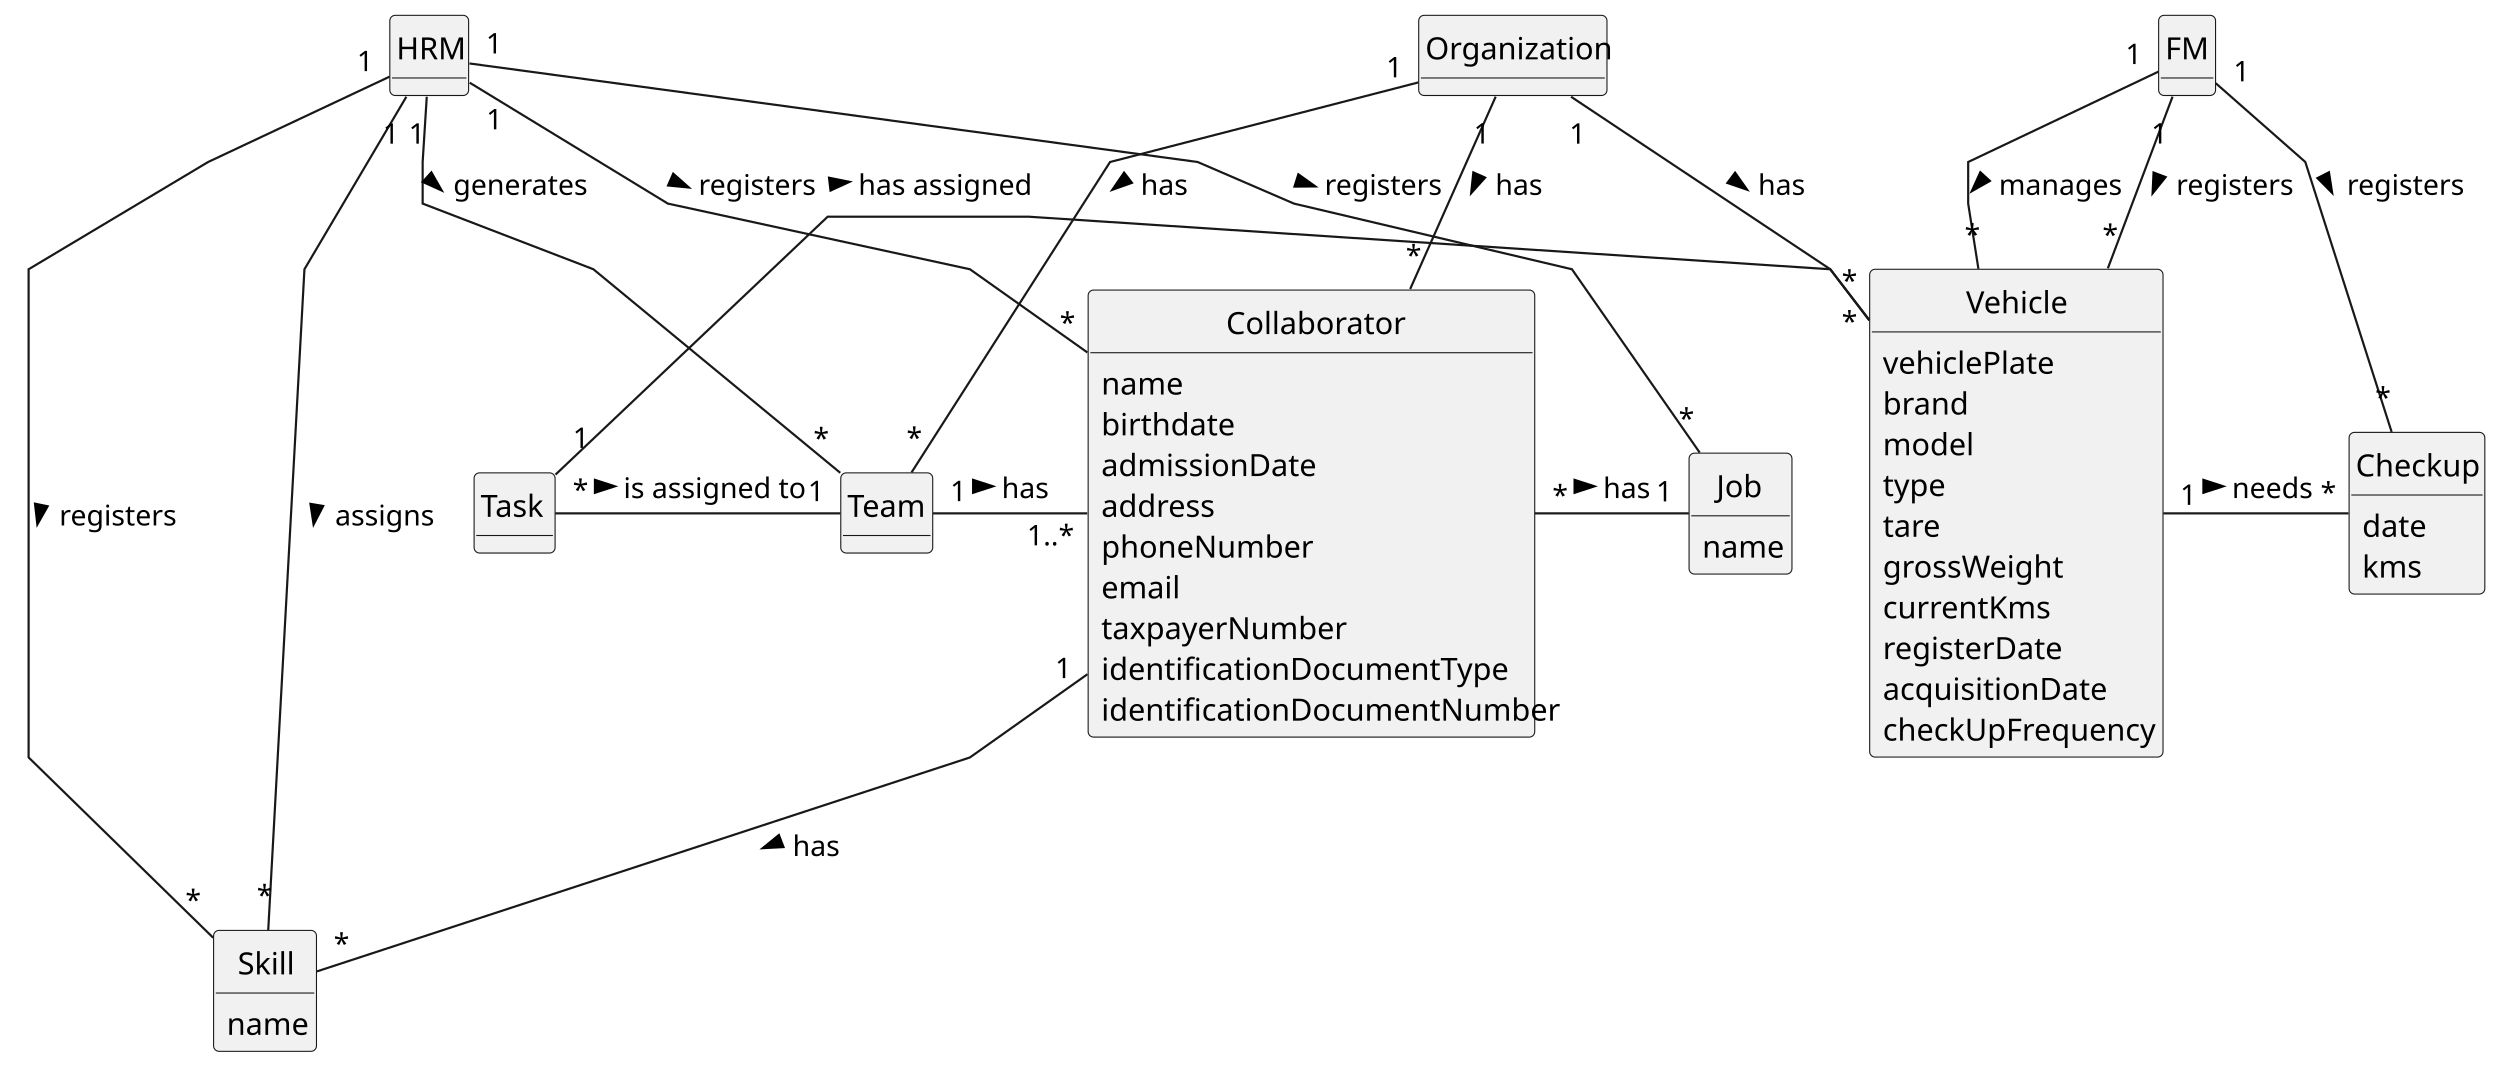
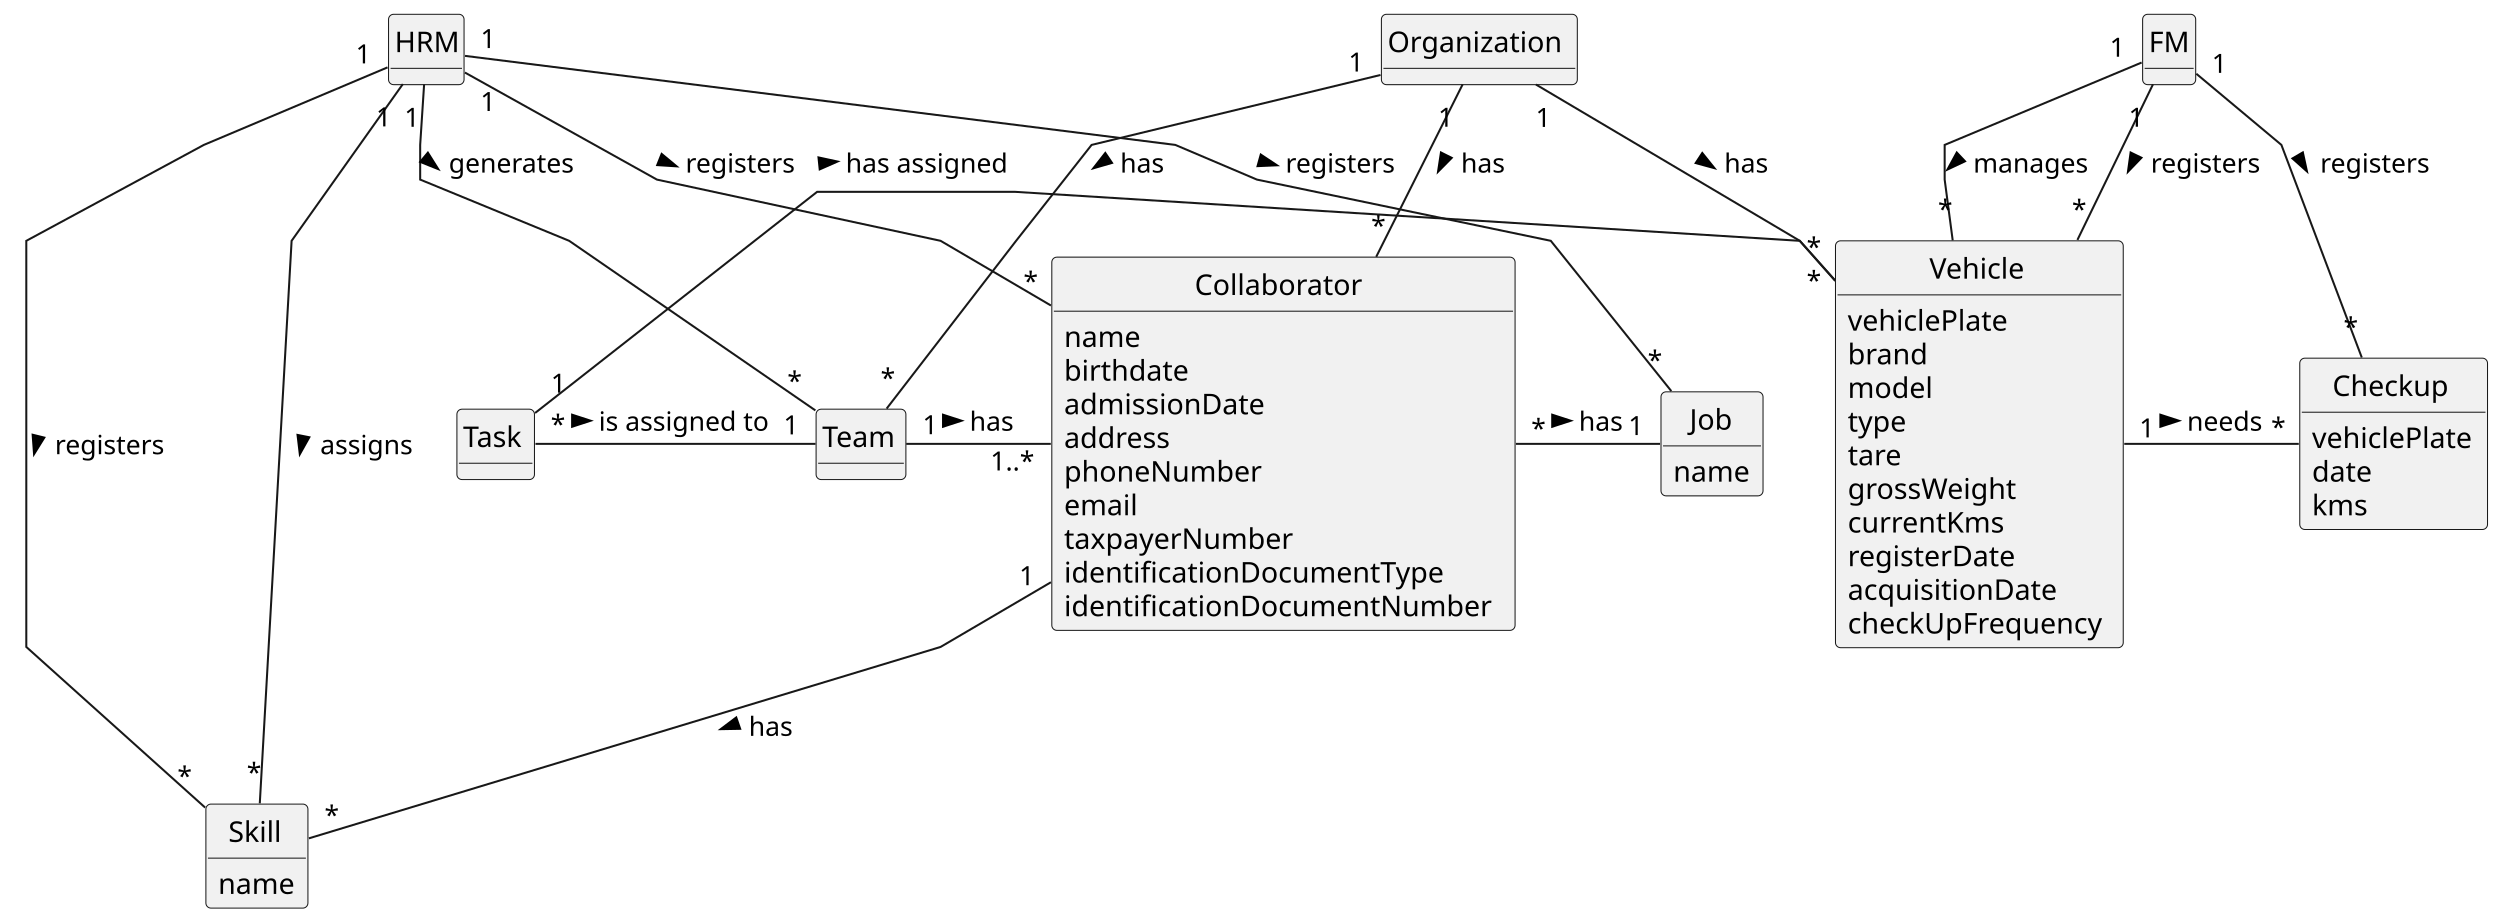
- <svg xmlns="http://www.w3.org/2000/svg" contentStyleType="text/css" height="487px" preserveAspectRatio="none" style="width:1142px;height:487px;background:#FFFFFF;" version="1.1" viewBox="0 0 1142 487" width="1142px" zoomAndPan="magnify">
+ <svg xmlns="http://www.w3.org/2000/svg" contentStyleType="text/css" height="451px" preserveAspectRatio="none" style="width:1225px;height:451px;background:#FFFFFF;" version="1.1" viewBox="0 0 1225 451" width="1225px" zoomAndPan="magnify">
  <defs />
  <g>
    <g id="elem_HRM">
-       <rect codeLine="17" fill="#F1F1F1" height="36.621" id="HRM" rx="2.5" ry="2.5" style="stroke:#181818;stroke-width:0.5;" width="36" x="178.067" y="7" />
-       <text fill="#000000" font-family="sans-serif" font-size="14" lengthAdjust="spacing" textLength="30" x="181.067" y="27.107">HRM</text>
-       <line style="stroke:#181818;stroke-width:0.5;" x1="179.067" x2="213.067" y1="35.621" y2="35.621" />
+       <rect codeLine="17" fill="#F1F1F1" height="34.488" id="HRM" rx="2.5" ry="2.5" style="stroke:#181818;stroke-width:0.5;" width="37" x="190.386" y="7" />
+       <text fill="#000000" font-family="sans-serif" font-size="14" lengthAdjust="spacing" textLength="31" x="193.386" y="25.535">HRM</text>
+       <line style="stroke:#181818;stroke-width:0.5;" x1="191.386" x2="226.386" y1="33.488" y2="33.488" />
    </g>
    <g id="elem_FM">
-       <rect codeLine="20" fill="#F1F1F1" height="36.621" id="FM" rx="2.5" ry="2.5" style="stroke:#181818;stroke-width:0.5;" width="26" x="986.067" y="7" />
-       <text fill="#000000" font-family="sans-serif" font-size="14" lengthAdjust="spacing" textLength="20" x="989.067" y="27.107">FM</text>
-       <line style="stroke:#181818;stroke-width:0.5;" x1="987.067" x2="1011.067" y1="35.621" y2="35.621" />
+       <rect codeLine="20" fill="#F1F1F1" height="34.488" id="FM" rx="2.5" ry="2.5" style="stroke:#181818;stroke-width:0.5;" width="26" x="1049.886" y="7" />
+       <text fill="#000000" font-family="sans-serif" font-size="14" lengthAdjust="spacing" textLength="20" x="1052.886" y="25.535">FM</text>
+       <line style="stroke:#181818;stroke-width:0.5;" x1="1050.886" x2="1074.886" y1="33.488" y2="33.488" />
    </g>
    <g id="elem_Organization">
-       <rect codeLine="23" fill="#F1F1F1" height="36.621" id="Organization" rx="2.5" ry="2.5" style="stroke:#181818;stroke-width:0.5;" width="86" x="648.067" y="7" />
-       <text fill="#000000" font-family="sans-serif" font-size="14" lengthAdjust="spacing" textLength="80" x="651.067" y="27.107">Organization</text>
-       <line style="stroke:#181818;stroke-width:0.5;" x1="649.067" x2="733.067" y1="35.621" y2="35.621" />
+       <rect codeLine="23" fill="#F1F1F1" height="34.488" id="Organization" rx="2.5" ry="2.5" style="stroke:#181818;stroke-width:0.5;" width="96" x="676.886" y="7" />
+       <text fill="#000000" font-family="sans-serif" font-size="14" lengthAdjust="spacing" textLength="90" x="679.886" y="25.535">Organization</text>
+       <line style="stroke:#181818;stroke-width:0.5;" x1="677.886" x2="771.886" y1="33.488" y2="33.488" />
    </g>
    <g id="elem_Skill">
-       <rect codeLine="26" fill="#F1F1F1" height="55.242" id="Skill" rx="2.5" ry="2.5" style="stroke:#181818;stroke-width:0.5;" width="47" x="97.567" y="425" />
-       <text fill="#000000" font-family="sans-serif" font-size="14" lengthAdjust="spacing" textLength="25" x="108.567" y="445.107">Skill</text>
-       <line style="stroke:#181818;stroke-width:0.5;" x1="98.567" x2="143.567" y1="453.621" y2="453.621" />
-       <text fill="#000000" font-family="sans-serif" font-size="14" lengthAdjust="spacing" textLength="35" x="103.567" y="472.728">name</text>
+       <rect codeLine="26" fill="#F1F1F1" height="50.977" id="Skill" rx="2.5" ry="2.5" style="stroke:#181818;stroke-width:0.5;" width="50" x="100.886" y="394" />
+       <text fill="#000000" font-family="sans-serif" font-size="14" lengthAdjust="spacing" textLength="28" x="111.886" y="412.535">Skill</text>
+       <line style="stroke:#181818;stroke-width:0.5;" x1="101.886" x2="149.886" y1="420.488" y2="420.488" />
+       <text fill="#000000" font-family="sans-serif" font-size="14" lengthAdjust="spacing" textLength="38" x="106.886" y="438.023">name</text>
    </g>
    <g id="elem_Job">
-       <rect codeLine="30" fill="#F1F1F1" height="55.242" id="Job" rx="2.5" ry="2.5" style="stroke:#181818;stroke-width:0.5;" width="47" x="771.567" y="207" />
-       <text fill="#000000" font-family="sans-serif" font-size="14" lengthAdjust="spacing" textLength="22" x="784.067" y="227.107">Job</text>
-       <line style="stroke:#181818;stroke-width:0.5;" x1="772.567" x2="817.567" y1="235.621" y2="235.621" />
-       <text fill="#000000" font-family="sans-serif" font-size="14" lengthAdjust="spacing" textLength="35" x="777.567" y="254.728">name</text>
+       <rect codeLine="30" fill="#F1F1F1" height="50.977" id="Job" rx="2.5" ry="2.5" style="stroke:#181818;stroke-width:0.5;" width="50" x="813.886" y="192" />
+       <text fill="#000000" font-family="sans-serif" font-size="14" lengthAdjust="spacing" textLength="22" x="827.886" y="210.535">Job</text>
+       <line style="stroke:#181818;stroke-width:0.5;" x1="814.886" x2="862.886" y1="218.488" y2="218.488" />
+       <text fill="#000000" font-family="sans-serif" font-size="14" lengthAdjust="spacing" textLength="38" x="819.886" y="236.023">name</text>
    </g>
    <g id="elem_Collaborator">
-       <rect codeLine="34" fill="#F1F1F1" height="204.211" id="Collaborator" rx="2.5" ry="2.5" style="stroke:#181818;stroke-width:0.5;" width="204" x="497.067" y="132.5" />
-       <text fill="#000000" font-family="sans-serif" font-size="14" lengthAdjust="spacing" textLength="78" x="560.067" y="152.607">Collaborator</text>
-       <line style="stroke:#181818;stroke-width:0.5;" x1="498.067" x2="700.067" y1="161.121" y2="161.121" />
-       <text fill="#000000" font-family="sans-serif" font-size="14" lengthAdjust="spacing" textLength="35" x="503.067" y="180.228">name</text>
-       <text fill="#000000" font-family="sans-serif" font-size="14" lengthAdjust="spacing" textLength="56" x="503.067" y="198.85">birthdate</text>
-       <text fill="#000000" font-family="sans-serif" font-size="14" lengthAdjust="spacing" textLength="93" x="503.067" y="217.471">admissionDate</text>
-       <text fill="#000000" font-family="sans-serif" font-size="14" lengthAdjust="spacing" textLength="51" x="503.067" y="236.092">address</text>
-       <text fill="#000000" font-family="sans-serif" font-size="14" lengthAdjust="spacing" textLength="89" x="503.067" y="254.713">phoneNumber</text>
-       <text fill="#000000" font-family="sans-serif" font-size="14" lengthAdjust="spacing" textLength="33" x="503.067" y="273.334">email</text>
-       <text fill="#000000" font-family="sans-serif" font-size="14" lengthAdjust="spacing" textLength="103" x="503.067" y="291.955">taxpayerNumber</text>
-       <text fill="#000000" font-family="sans-serif" font-size="14" lengthAdjust="spacing" textLength="175" x="503.067" y="310.576">identificationDocumentType</text>
-       <text fill="#000000" font-family="sans-serif" font-size="14" lengthAdjust="spacing" textLength="192" x="503.067" y="329.197">identificationDocumentNumber</text>
+       <rect codeLine="34" fill="#F1F1F1" height="182.883" id="Collaborator" rx="2.5" ry="2.5" style="stroke:#181818;stroke-width:0.5;" width="227" x="515.386" y="126" />
+       <text fill="#000000" font-family="sans-serif" font-size="14" lengthAdjust="spacing" textLength="87" x="585.386" y="144.535">Collaborator</text>
+       <line style="stroke:#181818;stroke-width:0.5;" x1="516.386" x2="741.386" y1="152.488" y2="152.488" />
+       <text fill="#000000" font-family="sans-serif" font-size="14" lengthAdjust="spacing" textLength="38" x="521.386" y="170.023">name</text>
+       <text fill="#000000" font-family="sans-serif" font-size="14" lengthAdjust="spacing" textLength="63" x="521.386" y="186.512">birthdate</text>
+       <text fill="#000000" font-family="sans-serif" font-size="14" lengthAdjust="spacing" textLength="101" x="521.386" y="203">admissionDate</text>
+       <text fill="#000000" font-family="sans-serif" font-size="14" lengthAdjust="spacing" textLength="54" x="521.386" y="219.488">address</text>
+       <text fill="#000000" font-family="sans-serif" font-size="14" lengthAdjust="spacing" textLength="99" x="521.386" y="235.977">phoneNumber</text>
+       <text fill="#000000" font-family="sans-serif" font-size="14" lengthAdjust="spacing" textLength="37" x="521.386" y="252.465">email</text>
+       <text fill="#000000" font-family="sans-serif" font-size="14" lengthAdjust="spacing" textLength="115" x="521.386" y="268.953">taxpayerNumber</text>
+       <text fill="#000000" font-family="sans-serif" font-size="14" lengthAdjust="spacing" textLength="193" x="521.386" y="285.441">identificationDocumentType</text>
+       <text fill="#000000" font-family="sans-serif" font-size="14" lengthAdjust="spacing" textLength="215" x="521.386" y="301.93">identificationDocumentNumber</text>
    </g>
    <g id="elem_Team">
-       <rect codeLine="46" fill="#F1F1F1" height="36.621" id="Team" rx="2.5" ry="2.5" style="stroke:#181818;stroke-width:0.5;" width="42" x="384.067" y="216" />
-       <text fill="#000000" font-family="sans-serif" font-size="14" lengthAdjust="spacing" textLength="36" x="387.067" y="236.107">Team</text>
-       <line style="stroke:#181818;stroke-width:0.5;" x1="385.067" x2="425.067" y1="244.621" y2="244.621" />
+       <rect codeLine="46" fill="#F1F1F1" height="34.488" id="Team" rx="2.5" ry="2.5" style="stroke:#181818;stroke-width:0.5;" width="44" x="399.886" y="200.5" />
+       <text fill="#000000" font-family="sans-serif" font-size="14" lengthAdjust="spacing" textLength="38" x="402.886" y="219.035">Team</text>
+       <line style="stroke:#181818;stroke-width:0.5;" x1="400.886" x2="442.886" y1="226.988" y2="226.988" />
    </g>
    <g id="elem_Task">
-       <rect codeLine="49" fill="#F1F1F1" height="36.621" id="Task" rx="2.5" ry="2.5" style="stroke:#181818;stroke-width:0.5;" width="37" x="216.567" y="216" />
-       <text fill="#000000" font-family="sans-serif" font-size="14" lengthAdjust="spacing" textLength="31" x="219.567" y="236.107">Task</text>
-       <line style="stroke:#181818;stroke-width:0.5;" x1="217.567" x2="252.567" y1="244.621" y2="244.621" />
+       <rect codeLine="49" fill="#F1F1F1" height="34.488" id="Task" rx="2.5" ry="2.5" style="stroke:#181818;stroke-width:0.5;" width="38" x="223.886" y="200.5" />
+       <text fill="#000000" font-family="sans-serif" font-size="14" lengthAdjust="spacing" textLength="32" x="226.886" y="219.035">Task</text>
+       <line style="stroke:#181818;stroke-width:0.5;" x1="224.886" x2="260.886" y1="226.988" y2="226.988" />
    </g>
    <g id="elem_Vehicle">
-       <rect codeLine="52" fill="#F1F1F1" height="222.832" id="Vehicle" rx="2.5" ry="2.5" style="stroke:#181818;stroke-width:0.5;" width="134" x="854.067" y="123" />
-       <text fill="#000000" font-family="sans-serif" font-size="14" lengthAdjust="spacing" textLength="46" x="898.067" y="143.107">Vehicle</text>
-       <line style="stroke:#181818;stroke-width:0.5;" x1="855.067" x2="987.067" y1="151.621" y2="151.621" />
-       <text fill="#000000" font-family="sans-serif" font-size="14" lengthAdjust="spacing" textLength="76" x="860.067" y="170.728">vehiclePlate</text>
-       <text fill="#000000" font-family="sans-serif" font-size="14" lengthAdjust="spacing" textLength="37" x="860.067" y="189.35">brand</text>
-       <text fill="#000000" font-family="sans-serif" font-size="14" lengthAdjust="spacing" textLength="38" x="860.067" y="207.971">model</text>
-       <text fill="#000000" font-family="sans-serif" font-size="14" lengthAdjust="spacing" textLength="27" x="860.067" y="226.592">type</text>
-       <text fill="#000000" font-family="sans-serif" font-size="14" lengthAdjust="spacing" textLength="25" x="860.067" y="245.213">tare</text>
-       <text fill="#000000" font-family="sans-serif" font-size="14" lengthAdjust="spacing" textLength="79" x="860.067" y="263.834">grossWeight</text>
-       <text fill="#000000" font-family="sans-serif" font-size="14" lengthAdjust="spacing" textLength="72" x="860.067" y="282.455">currentKms</text>
-       <text fill="#000000" font-family="sans-serif" font-size="14" lengthAdjust="spacing" textLength="78" x="860.067" y="301.076">registerDate</text>
-       <text fill="#000000" font-family="sans-serif" font-size="14" lengthAdjust="spacing" textLength="97" x="860.067" y="319.697">acquisitionDate</text>
-       <text fill="#000000" font-family="sans-serif" font-size="14" lengthAdjust="spacing" textLength="122" x="860.067" y="338.318">checkUpFrequency</text>
+       <rect codeLine="52" fill="#F1F1F1" height="199.371" id="Vehicle" rx="2.5" ry="2.5" style="stroke:#181818;stroke-width:0.5;" width="141" x="899.386" y="118" />
+       <text fill="#000000" font-family="sans-serif" font-size="14" lengthAdjust="spacing" textLength="49" x="945.386" y="136.535">Vehicle</text>
+       <line style="stroke:#181818;stroke-width:0.5;" x1="900.386" x2="1039.386" y1="144.488" y2="144.488" />
+       <text fill="#000000" font-family="sans-serif" font-size="14" lengthAdjust="spacing" textLength="80" x="905.386" y="162.023">vehiclePlate</text>
+       <text fill="#000000" font-family="sans-serif" font-size="14" lengthAdjust="spacing" textLength="41" x="905.386" y="178.512">brand</text>
+       <text fill="#000000" font-family="sans-serif" font-size="14" lengthAdjust="spacing" textLength="43" x="905.386" y="195">model</text>
+       <text fill="#000000" font-family="sans-serif" font-size="14" lengthAdjust="spacing" textLength="29" x="905.386" y="211.488">type</text>
+       <text fill="#000000" font-family="sans-serif" font-size="14" lengthAdjust="spacing" textLength="27" x="905.386" y="227.977">tare</text>
+       <text fill="#000000" font-family="sans-serif" font-size="14" lengthAdjust="spacing" textLength="85" x="905.386" y="244.465">grossWeight</text>
+       <text fill="#000000" font-family="sans-serif" font-size="14" lengthAdjust="spacing" textLength="79" x="905.386" y="260.953">currentKms</text>
+       <text fill="#000000" font-family="sans-serif" font-size="14" lengthAdjust="spacing" textLength="84" x="905.386" y="277.441">registerDate</text>
+       <text fill="#000000" font-family="sans-serif" font-size="14" lengthAdjust="spacing" textLength="106" x="905.386" y="293.93">acquisitionDate</text>
+       <text fill="#000000" font-family="sans-serif" font-size="14" lengthAdjust="spacing" textLength="129" x="905.386" y="310.418">checkUpFrequency</text>
    </g>
    <g id="elem_Checkup">
-       <rect codeLine="65" fill="#F1F1F1" height="73.863" id="Checkup" rx="2.5" ry="2.5" style="stroke:#181818;stroke-width:0.5;" width="62" x="1073.067" y="197.5" />
-       <text fill="#000000" font-family="sans-serif" font-size="14" lengthAdjust="spacing" textLength="56" x="1076.067" y="217.607">Checkup</text>
-       <line style="stroke:#181818;stroke-width:0.5;" x1="1074.067" x2="1134.067" y1="226.121" y2="226.121" />
-       <text fill="#000000" font-family="sans-serif" font-size="14" lengthAdjust="spacing" textLength="28" x="1079.067" y="245.228">date</text>
-       <text fill="#000000" font-family="sans-serif" font-size="14" lengthAdjust="spacing" textLength="25" x="1079.067" y="263.85">kms</text>
+       <rect codeLine="65" fill="#F1F1F1" height="83.953" id="Checkup" rx="2.5" ry="2.5" style="stroke:#181818;stroke-width:0.5;" width="92" x="1126.886" y="175.5" />
+       <text fill="#000000" font-family="sans-serif" font-size="14" lengthAdjust="spacing" textLength="60" x="1142.886" y="194.035">Checkup</text>
+       <line style="stroke:#181818;stroke-width:0.5;" x1="1127.886" x2="1217.886" y1="201.988" y2="201.988" />
+       <text fill="#000000" font-family="sans-serif" font-size="14" lengthAdjust="spacing" textLength="80" x="1132.886" y="219.523">vehiclePlate</text>
+       <text fill="#000000" font-family="sans-serif" font-size="14" lengthAdjust="spacing" textLength="30" x="1132.886" y="236.012">date</text>
+       <text fill="#000000" font-family="sans-serif" font-size="14" lengthAdjust="spacing" textLength="28" x="1132.886" y="252.5">kms</text>
    </g>
    <g id="link_HRM_Skill">
-       <path codeLine="70" d="M178.007,34.99 C148.957,48.65 95.067,74 95.067,74 C95.067,74 13.067,123 13.067,123 C13.067,123 13.067,346 13.067,346 C13.067,346 65.577,397.29 97.367,428.35 " fill="none" id="HRM-Skill" style="stroke:#181818;stroke-width:1.0;" />
-       <polygon fill="#000000" points="17.063,239.544,21.758,231.273,16,230.093,17.063,239.544" style="stroke:#000000;stroke-width:1.0;" />
-       <text fill="#000000" font-family="sans-serif" font-size="13" lengthAdjust="spacing" textLength="50" x="27.067" y="240.028">registers</text>
-       <text fill="#000000" font-family="sans-serif" font-size="13" lengthAdjust="spacing" textLength="7" x="163.056" y="32.507">1</text>
-       <text fill="#000000" font-family="sans-serif" font-size="13" lengthAdjust="spacing" textLength="5" x="84.67" y="415.795">*</text>
+       <path codeLine="71" d="M189.896,33.01 C158.666,46.19 99.886,71 99.886,71 C99.886,71 12.886,118 12.886,118 C12.886,118 12.886,317 12.886,317 C12.886,317 67.206,365.8 100.526,395.72 " fill="none" id="HRM-Skill" style="stroke:#181818;stroke-width:1.0;" />
+       <polygon fill="#000000" points="16.69,222.51,21.707,214.431,16,213.024,16.69,222.51" style="stroke:#000000;stroke-width:1.0;" />
+       <text fill="#000000" font-family="sans-serif" font-size="13" lengthAdjust="spacing" textLength="55" x="26.886" y="222.568">registers</text>
+       <text fill="#000000" font-family="sans-serif" font-size="13" lengthAdjust="spacing" textLength="8" x="174.28" y="31.049">1</text>
+       <text fill="#000000" font-family="sans-serif" font-size="13" lengthAdjust="spacing" textLength="6" x="86.904" y="384.927">*</text>
    </g>
    <g id="link_HRM_Skill">
-       <path codeLine="73" d="M185.617,44.2 C169.157,72.06 139.067,123 139.067,123 C139.067,123 126.807,346.69 122.527,424.9 " fill="none" id="HRM-Skill-1" style="stroke:#181818;stroke-width:1.0;" />
-       <polygon fill="#000000" points="143.249,239.578,147.627,231.135,141.829,230.174,143.249,239.578" style="stroke:#000000;stroke-width:1.0;" />
-       <text fill="#000000" font-family="sans-serif" font-size="13" lengthAdjust="spacing" textLength="45" x="153.067" y="240.028">assigns</text>
-       <text fill="#000000" font-family="sans-serif" font-size="13" lengthAdjust="spacing" textLength="7" x="174.868" y="65.628">1</text>
-       <text fill="#000000" font-family="sans-serif" font-size="13" lengthAdjust="spacing" textLength="5" x="117.286" y="413.586">*</text>
+       <path codeLine="74" d="M197.386,41.2 C178.476,67.84 142.886,118 142.886,118 C142.886,118 131.366,321.66 127.296,393.65 " fill="none" id="HRM-Skill-1" style="stroke:#181818;stroke-width:1.0;" />
+       <polygon fill="#000000" points="146.911,222.559,151.557,214.261,145.792,213.115,146.911,222.559" style="stroke:#000000;stroke-width:1.0;" />
+       <text fill="#000000" font-family="sans-serif" font-size="13" lengthAdjust="spacing" textLength="48" x="156.886" y="222.568">assigns</text>
+       <text fill="#000000" font-family="sans-serif" font-size="13" lengthAdjust="spacing" textLength="8" x="184.251" y="61.921">1</text>
+       <text fill="#000000" font-family="sans-serif" font-size="13" lengthAdjust="spacing" textLength="6" x="120.908" y="383.13">*</text>
    </g>
    <g id="link_HRM_Job">
-       <path codeLine="71" d="M214.447,28.99 C286.667,38.76 547.067,74 547.067,74 C547.067,74 591.067,93 591.067,93 C591.067,93 718.067,123 718.067,123 C718.067,123 753.637,174.05 776.427,206.75 " fill="none" id="HRM-Job" style="stroke:#181818;stroke-width:1.0;" />
-       <polygon fill="#000000" points="600.834,85.153,593.096,79.624,591.324,85.228,600.834,85.153" style="stroke:#000000;stroke-width:1.0;" />
-       <text fill="#000000" font-family="sans-serif" font-size="13" lengthAdjust="spacing" textLength="50" x="605.067" y="89.028">registers</text>
-       <text fill="#000000" font-family="sans-serif" font-size="13" lengthAdjust="spacing" textLength="7" x="221.968" y="24.411">1</text>
-       <text fill="#000000" font-family="sans-serif" font-size="13" lengthAdjust="spacing" textLength="5" x="766.802" y="195.854">*</text>
+       <path codeLine="72" d="M227.846,27.38 C302.996,36.8 575.886,71 575.886,71 C575.886,71 615.886,88 615.886,88 C615.886,88 759.886,118 759.886,118 C759.886,118 795.546,162.46 818.946,191.64 " fill="none" id="HRM-Job" style="stroke:#181818;stroke-width:1.0;" />
+       <polygon fill="#000000" points="625.703,80.994,617.775,75.741,616.202,81.404,625.703,80.994" style="stroke:#000000;stroke-width:1.0;" />
+       <text fill="#000000" font-family="sans-serif" font-size="13" lengthAdjust="spacing" textLength="55" x="629.886" y="84.568">registers</text>
+       <text fill="#000000" font-family="sans-serif" font-size="13" lengthAdjust="spacing" textLength="8" x="235.451" y="23.554">1</text>
+       <text fill="#000000" font-family="sans-serif" font-size="13" lengthAdjust="spacing" textLength="6" x="807.354" y="181.118">*</text>
    </g>
    <g id="link_HRM_Collaborator">
-       <path codeLine="72" d="M214.557,37.78 C245.657,56.75 305.067,93 305.067,93 C305.067,93 443.067,123 443.067,123 C443.067,123 467.347,140.2 496.757,161.03 " fill="none" id="HRM-Collaborator" style="stroke:#181818;stroke-width:1.0;" />
-       <polygon fill="#000000" points="314.649,85.647,307.536,79.333,305.183,84.72,314.649,85.647" style="stroke:#000000;stroke-width:1.0;" />
-       <text fill="#000000" font-family="sans-serif" font-size="13" lengthAdjust="spacing" textLength="50" x="319.067" y="89.028">registers</text>
-       <text fill="#000000" font-family="sans-serif" font-size="13" lengthAdjust="spacing" textLength="7" x="222.116" y="59.067">1</text>
-       <text fill="#000000" font-family="sans-serif" font-size="13" lengthAdjust="spacing" textLength="5" x="484.06" y="152.042">*</text>
+       <path codeLine="73" d="M227.796,35.54 C259.966,53.48 321.886,88 321.886,88 C321.886,88 460.886,118 460.886,118 C460.886,118 485.006,132.14 514.966,149.71 " fill="none" id="HRM-Collaborator" style="stroke:#181818;stroke-width:1.0;" />
+       <polygon fill="#000000" points="331.532,81.502,324.213,75.43,322.041,80.892,331.532,81.502" style="stroke:#000000;stroke-width:1.0;" />
+       <text fill="#000000" font-family="sans-serif" font-size="13" lengthAdjust="spacing" textLength="55" x="335.886" y="84.568">registers</text>
+       <text fill="#000000" font-family="sans-serif" font-size="13" lengthAdjust="spacing" textLength="8" x="235.385" y="54.386">1</text>
+       <text fill="#000000" font-family="sans-serif" font-size="13" lengthAdjust="spacing" textLength="6" x="501.476" y="142.469">*</text>
    </g>
    <g id="link_HRM_Team">
-       <path codeLine="74" d="M194.947,44.19 C194.097,57.69 193.067,74 193.067,74 C193.067,74 193.067,93 193.067,93 C193.067,93 271.067,123 271.067,123 C271.067,123 346.047,184.83 383.837,215.99 " fill="none" id="HRM-Team" style="stroke:#181818;stroke-width:1.0;" />
-       <polygon fill="#000000" points="201.766,87.01,197.052,78.75,193.097,83.098,201.766,87.01" style="stroke:#000000;stroke-width:1.0;" />
-       <text fill="#000000" font-family="sans-serif" font-size="13" lengthAdjust="spacing" textLength="57" x="207.067" y="89.028">generates</text>
-       <text fill="#000000" font-family="sans-serif" font-size="13" lengthAdjust="spacing" textLength="7" x="186.705" y="65.616">1</text>
-       <text fill="#000000" font-family="sans-serif" font-size="13" lengthAdjust="spacing" textLength="5" x="371.569" y="204.849">*</text>
+       <path codeLine="75" d="M207.816,41.35 C206.956,54.57 205.886,71 205.886,71 C205.886,71 205.886,88 205.886,88 C205.886,88 278.886,118 278.886,118 C278.886,118 359.326,173.41 399.546,201.11 " fill="none" id="HRM-Team" style="stroke:#181818;stroke-width:1.0;" />
+       <polygon fill="#000000" points="214.727,82.856,209.66,74.808,205.897,79.324,214.727,82.856" style="stroke:#000000;stroke-width:1.0;" />
+       <text fill="#000000" font-family="sans-serif" font-size="13" lengthAdjust="spacing" textLength="61" x="219.886" y="84.568">generates</text>
+       <text fill="#000000" font-family="sans-serif" font-size="13" lengthAdjust="spacing" textLength="8" x="198.136" y="62.12">1</text>
+       <text fill="#000000" font-family="sans-serif" font-size="13" lengthAdjust="spacing" textLength="6" x="385.786" y="191.335">*</text>
    </g>
    <g id="link_Organization_Collaborator">
-       <path codeLine="75" d="M683.227,44.15 C674.357,64.09 659.197,98.21 644.167,132.03 " fill="none" id="Organization-Collaborator" style="stroke:#181818;stroke-width:1.0;" />
-       <polygon fill="#000000" points="672.036,88.215,678.395,81.143,673.024,78.755,672.036,88.215" style="stroke:#000000;stroke-width:1.0;" />
-       <text fill="#000000" font-family="sans-serif" font-size="13" lengthAdjust="spacing" textLength="21" x="683.067" y="89.028">has</text>
-       <text fill="#000000" font-family="sans-serif" font-size="13" lengthAdjust="spacing" textLength="7" x="673.179" y="65.565">1</text>
-       <text fill="#000000" font-family="sans-serif" font-size="13" lengthAdjust="spacing" textLength="5" x="642.162" y="121.259">*</text>
+       <path codeLine="76" d="M716.706,41.33 C707.136,60.41 690.536,93.52 674.336,125.85 " fill="none" id="Organization-Collaborator" style="stroke:#181818;stroke-width:1.0;" />
+       <polygon fill="#000000" points="704.645,84.125,711.326,77.356,706.071,74.722,704.645,84.125" style="stroke:#000000;stroke-width:1.0;" />
+       <text fill="#000000" font-family="sans-serif" font-size="13" lengthAdjust="spacing" textLength="22" x="715.886" y="84.568">has</text>
+       <text fill="#000000" font-family="sans-serif" font-size="13" lengthAdjust="spacing" textLength="8" x="704.671" y="62.094">1</text>
+       <text fill="#000000" font-family="sans-serif" font-size="13" lengthAdjust="spacing" textLength="6" x="671.851" y="115.225">*</text>
    </g>
    <g id="link_Organization_Team">
-       <path codeLine="76" d="M647.927,37.64 C593.547,51.68 507.067,74 507.067,74 C507.067,74 442.927,174.29 416.377,215.82 " fill="none" id="Organization-Team" style="stroke:#181818;stroke-width:1.0;" />
-       <polygon fill="#000000" points="508.104,86.695,517.065,83.508,513.48,78.85,508.104,86.695" style="stroke:#000000;stroke-width:1.0;" />
-       <text fill="#000000" font-family="sans-serif" font-size="13" lengthAdjust="spacing" textLength="21" x="521.067" y="89.028">has</text>
-       <text fill="#000000" font-family="sans-serif" font-size="13" lengthAdjust="spacing" textLength="7" x="633.202" y="35.327">1</text>
-       <text fill="#000000" font-family="sans-serif" font-size="13" lengthAdjust="spacing" textLength="5" x="414.075" y="204.627">*</text>
+       <path codeLine="77" d="M676.446,36.73 C620.156,50.36 534.886,71 534.886,71 C534.886,71 497.886,118 497.886,118 C497.886,118 456.026,172.26 434.436,200.23 " fill="none" id="Organization-Team" style="stroke:#181818;stroke-width:1.0;" />
+       <polygon fill="#000000" points="535.743,82.454,544.883,79.826,541.592,74.956,535.743,82.454" style="stroke:#000000;stroke-width:1.0;" />
+       <text fill="#000000" font-family="sans-serif" font-size="13" lengthAdjust="spacing" textLength="22" x="548.886" y="84.568">has</text>
+       <text fill="#000000" font-family="sans-serif" font-size="13" lengthAdjust="spacing" textLength="8" x="660.744" y="35.053">1</text>
+       <text fill="#000000" font-family="sans-serif" font-size="13" lengthAdjust="spacing" textLength="6" x="431.48" y="189.875">*</text>
    </g>
    <g id="link_Collaborator_Job">
-       <path codeLine="77" d="M701.087,234.5 C727.507,234.5 753.527,234.5 771.467,234.5 " fill="none" id="Collaborator-Job" style="stroke:#181818;stroke-width:1.0;" />
-       <polygon fill="#000000" points="728.317,222.145,719.272,219.207,719.272,225.084,728.317,222.145" style="stroke:#000000;stroke-width:1.0;" />
-       <text fill="#000000" font-family="sans-serif" font-size="13" lengthAdjust="spacing" textLength="21" x="732.317" y="227.528">has</text>
-       <text fill="#000000" font-family="sans-serif" font-size="13" lengthAdjust="spacing" textLength="5" x="709.089" y="230.881">*</text>
-       <text fill="#000000" font-family="sans-serif" font-size="13" lengthAdjust="spacing" textLength="7" x="756.506" y="229.039">1</text>
+       <path codeLine="78" d="M742.796,217.5 C769.406,217.5 795.256,217.5 813.426,217.5 " fill="none" id="Collaborator-Job" style="stroke:#181818;stroke-width:1.0;" />
+       <polygon fill="#000000" points="769.636,206.155,760.591,203.216,760.591,209.094,769.636,206.155" style="stroke:#000000;stroke-width:1.0;" />
+       <text fill="#000000" font-family="sans-serif" font-size="13" lengthAdjust="spacing" textLength="22" x="773.636" y="211.068">has</text>
+       <text fill="#000000" font-family="sans-serif" font-size="13" lengthAdjust="spacing" textLength="6" x="750.285" y="214.602">*</text>
+       <text fill="#000000" font-family="sans-serif" font-size="13" lengthAdjust="spacing" textLength="8" x="797.877" y="213.189">1</text>
    </g>
    <g id="link_Collaborator_Skill">
-       <path codeLine="78" d="M496.757,307.97 C467.347,328.8 443.067,346 443.067,346 C443.067,346 219.107,419.38 144.747,443.74 " fill="none" id="Collaborator-Skill" style="stroke:#181818;stroke-width:1.0;" />
-       <polygon fill="#000000" points="348.402,387.445,357.898,386.932,355.783,381.448,348.402,387.445" style="stroke:#000000;stroke-width:1.0;" />
-       <text fill="#000000" font-family="sans-serif" font-size="13" lengthAdjust="spacing" textLength="21" x="362.067" y="391.028">has</text>
-       <text fill="#000000" font-family="sans-serif" font-size="13" lengthAdjust="spacing" textLength="7" x="481.986" y="309.772">1</text>
-       <text fill="#000000" font-family="sans-serif" font-size="13" lengthAdjust="spacing" textLength="5" x="152.437" y="435.705">*</text>
+       <path codeLine="79" d="M514.966,285.29 C485.006,302.86 460.886,317 460.886,317 C460.886,317 229.516,387.1 151.336,410.79 " fill="none" id="Collaborator-Skill" style="stroke:#181818;stroke-width:1.0;" />
+       <polygon fill="#000000" points="353.159,357.286,362.668,357.114,360.751,351.558,353.159,357.286" style="stroke:#000000;stroke-width:1.0;" />
+       <text fill="#000000" font-family="sans-serif" font-size="13" lengthAdjust="spacing" textLength="22" x="366.886" y="360.568">has</text>
+       <text fill="#000000" font-family="sans-serif" font-size="13" lengthAdjust="spacing" textLength="8" x="499.412" y="286.734">1</text>
+       <text fill="#000000" font-family="sans-serif" font-size="13" lengthAdjust="spacing" textLength="6" x="158.982" y="404.047">*</text>
    </g>
    <g id="link_Team_Collaborator">
-       <path codeLine="79" d="M426.197,234.5 C443.677,234.5 469.897,234.5 496.667,234.5 " fill="none" id="Team-Collaborator" style="stroke:#181818;stroke-width:1.0;" />
-       <polygon fill="#000000" points="453.567,222.145,444.522,219.207,444.522,225.084,453.567,222.145" style="stroke:#000000;stroke-width:1.0;" />
-       <text fill="#000000" font-family="sans-serif" font-size="13" lengthAdjust="spacing" textLength="21" x="457.567" y="227.528">has</text>
-       <text fill="#000000" font-family="sans-serif" font-size="13" lengthAdjust="spacing" textLength="7" x="434.048" y="228.926">1</text>
-       <text fill="#000000" font-family="sans-serif" font-size="13" lengthAdjust="spacing" textLength="20" x="469.115" y="249.102">1..*</text>
+       <path codeLine="80" d="M444.036,217.5 C461.666,217.5 487.796,217.5 514.896,217.5 " fill="none" id="Team-Collaborator" style="stroke:#181818;stroke-width:1.0;" />
+       <polygon fill="#000000" points="471.136,206.155,462.091,203.216,462.091,209.094,471.136,206.155" style="stroke:#000000;stroke-width:1.0;" />
+       <text fill="#000000" font-family="sans-serif" font-size="13" lengthAdjust="spacing" textLength="22" x="475.136" y="211.068">has</text>
+       <text fill="#000000" font-family="sans-serif" font-size="13" lengthAdjust="spacing" textLength="8" x="452.044" y="212.744">1</text>
+       <text fill="#000000" font-family="sans-serif" font-size="13" lengthAdjust="spacing" textLength="22" x="485.279" y="230.538">1..*</text>
    </g>
    <g id="link_Task_Team">
-       <path codeLine="80" d="M253.587,234.5 C285.427,234.5 350.357,234.5 383.917,234.5 " fill="none" id="Task-Team" style="stroke:#181818;stroke-width:1.0;" />
-       <polygon fill="#000000" points="280.817,222.145,271.772,219.207,271.772,225.084,280.817,222.145" style="stroke:#000000;stroke-width:1.0;" />
-       <text fill="#000000" font-family="sans-serif" font-size="13" lengthAdjust="spacing" textLength="81" x="284.817" y="227.528">is assigned to</text>
-       <text fill="#000000" font-family="sans-serif" font-size="13" lengthAdjust="spacing" textLength="5" x="261.601" y="228.415">*</text>
-       <text fill="#000000" font-family="sans-serif" font-size="13" lengthAdjust="spacing" textLength="7" x="369.06" y="228.926">1</text>
+       <path codeLine="81" d="M262.386,217.5 C295.906,217.5 364.276,217.5 399.626,217.5 " fill="none" id="Task-Team" style="stroke:#181818;stroke-width:1.0;" />
+       <polygon fill="#000000" points="289.386,206.155,280.341,203.216,280.341,209.094,289.386,206.155" style="stroke:#000000;stroke-width:1.0;" />
+       <text fill="#000000" font-family="sans-serif" font-size="13" lengthAdjust="spacing" textLength="88" x="293.386" y="211.068">is assigned to</text>
+       <text fill="#000000" font-family="sans-serif" font-size="13" lengthAdjust="spacing" textLength="6" x="269.839" y="212.554">*</text>
+       <text fill="#000000" font-family="sans-serif" font-size="13" lengthAdjust="spacing" textLength="8" x="383.912" y="212.839">1</text>
    </g>
    <g id="link_FM_Vehicle">
-       <path codeLine="81" d="M992.417,44.15 C985.597,62.24 974.397,91.97 962.867,122.58 " fill="none" id="FM-Vehicle" style="stroke:#181818;stroke-width:1.0;" />
-       <polygon fill="#000000" points="983.304,88.324,989.243,80.896,983.743,78.824,983.304,88.324" style="stroke:#000000;stroke-width:1.0;" />
-       <text fill="#000000" font-family="sans-serif" font-size="13" lengthAdjust="spacing" textLength="50" x="994.067" y="89.028">registers</text>
-       <text fill="#000000" font-family="sans-serif" font-size="13" lengthAdjust="spacing" textLength="7" x="982.689" y="65.565">1</text>
-       <text fill="#000000" font-family="sans-serif" font-size="13" lengthAdjust="spacing" textLength="5" x="960.384" y="111.909">*</text>
+       <path codeLine="82" d="M1054.956,41.33 C1046.476,58.78 1032.306,87.97 1017.936,117.56 " fill="none" id="FM-Vehicle" style="stroke:#181818;stroke-width:1.0;" />
+       <polygon fill="#000000" points="1042.702,84.153,1049.297,77.3,1044.009,74.733,1042.702,84.153" style="stroke:#000000;stroke-width:1.0;" />
+       <text fill="#000000" font-family="sans-serif" font-size="13" lengthAdjust="spacing" textLength="55" x="1053.886" y="84.568">registers</text>
+       <text fill="#000000" font-family="sans-serif" font-size="13" lengthAdjust="spacing" textLength="8" x="1043.004" y="62.094">1</text>
+       <text fill="#000000" font-family="sans-serif" font-size="13" lengthAdjust="spacing" textLength="6" x="1015.244" y="107.236">*</text>
    </g>
    <g id="link_FM_Vehicle">
-       <path codeLine="82" d="M985.997,32.71 C958.887,45.59 899.067,74 899.067,74 C899.067,74 899.067,93 899.067,93 C899.067,93 901.007,105.38 903.737,122.8 " fill="none" id="FM-Vehicle-1" style="stroke:#181818;stroke-width:1.0;" />
-       <polygon fill="#000000" points="900.695,87.338,908.965,82.64,904.624,78.677,900.695,87.338" style="stroke:#000000;stroke-width:1.0;" />
-       <text fill="#000000" font-family="sans-serif" font-size="13" lengthAdjust="spacing" textLength="53" x="913.067" y="89.028">manages</text>
-       <text fill="#000000" font-family="sans-serif" font-size="13" lengthAdjust="spacing" textLength="7" x="970.919" y="29.273">1</text>
-       <text fill="#000000" font-family="sans-serif" font-size="13" lengthAdjust="spacing" textLength="5" x="897.404" y="111.768">*</text>
+       <path codeLine="83" d="M1049.396,30.64 C1020.026,42.92 952.886,71 952.886,71 C952.886,71 952.886,88 952.886,88 C952.886,88 954.546,100.55 956.826,117.8 " fill="none" id="FM-Vehicle-1" style="stroke:#181818;stroke-width:1.0;" />
+       <polygon fill="#000000" points="954.245,83.083,962.846,79.022,958.816,74.743,954.245,83.083" style="stroke:#000000;stroke-width:1.0;" />
+       <text fill="#000000" font-family="sans-serif" font-size="13" lengthAdjust="spacing" textLength="56" x="966.886" y="84.568">manages</text>
+       <text fill="#000000" font-family="sans-serif" font-size="13" lengthAdjust="spacing" textLength="8" x="1033.744" y="27.793">1</text>
+       <text fill="#000000" font-family="sans-serif" font-size="13" lengthAdjust="spacing" textLength="6" x="949.596" y="107.159">*</text>
    </g>
    <g id="link_Vehicle_Checkup">
-       <path codeLine="83" d="M988.167,234.5 C1017.137,234.5 1049.627,234.5 1072.827,234.5 " fill="none" id="Vehicle-Checkup" style="stroke:#181818;stroke-width:1.0;" />
-       <polygon fill="#000000" points="1015.567,222.145,1006.522,219.207,1006.522,225.084,1015.567,222.145" style="stroke:#000000;stroke-width:1.0;" />
-       <text fill="#000000" font-family="sans-serif" font-size="13" lengthAdjust="spacing" textLength="35" x="1019.567" y="227.528">needs</text>
-       <text fill="#000000" font-family="sans-serif" font-size="13" lengthAdjust="spacing" textLength="7" x="995.889" y="230.624">1</text>
-       <text fill="#000000" font-family="sans-serif" font-size="13" lengthAdjust="spacing" textLength="5" x="1060.024" y="229.612">*</text>
+       <path codeLine="84" d="M1040.886,217.5 C1069.236,217.5 1101.096,217.5 1126.406,217.5 " fill="none" id="Vehicle-Checkup" style="stroke:#181818;stroke-width:1.0;" />
+       <polygon fill="#000000" points="1067.636,206.155,1058.591,203.216,1058.591,209.094,1067.636,206.155" style="stroke:#000000;stroke-width:1.0;" />
+       <text fill="#000000" font-family="sans-serif" font-size="13" lengthAdjust="spacing" textLength="37" x="1071.636" y="211.068">needs</text>
+       <text fill="#000000" font-family="sans-serif" font-size="13" lengthAdjust="spacing" textLength="8" x="1048.269" y="214.327">1</text>
+       <text fill="#000000" font-family="sans-serif" font-size="13" lengthAdjust="spacing" textLength="6" x="1112.829" y="213.947">*</text>
    </g>
    <g id="link_Task_Vehicle">
-       <path codeLine="84" d="M253.757,216.79 C292.527,180.06 378.067,99 378.067,99 C378.067,99 470.067,99 470.067,99 C470.067,99 836.067,123 836.067,123 C836.067,123 843.457,132.7 853.887,146.37 " fill="none" id="Task-Vehicle" style="stroke:#181818;stroke-width:1.0;" />
-       <polygon fill="#000000" points="388.033,83.063,378.707,81.198,379.392,87.036,388.033,83.063" style="stroke:#000000;stroke-width:1.0;" />
-       <text fill="#000000" font-family="sans-serif" font-size="13" lengthAdjust="spacing" textLength="77" x="392.067" y="89.028">has assigned</text>
-       <text fill="#000000" font-family="sans-serif" font-size="13" lengthAdjust="spacing" textLength="7" x="261.662" y="204.6">1</text>
-       <text fill="#000000" font-family="sans-serif" font-size="13" lengthAdjust="spacing" textLength="5" x="841.265" y="132.855">*</text>
+       <path codeLine="85" d="M262.196,202.36 C304.256,169.38 400.386,94 400.386,94 C400.386,94 497.386,94 497.386,94 C497.386,94 881.886,118 881.886,118 C881.886,118 889.046,126.09 899.276,137.66 " fill="none" id="Task-Vehicle" style="stroke:#181818;stroke-width:1.0;" />
+       <polygon fill="#000000" points="410.36,79.15,401.065,77.14,401.658,82.988,410.36,79.15" style="stroke:#000000;stroke-width:1.0;" />
+       <text fill="#000000" font-family="sans-serif" font-size="13" lengthAdjust="spacing" textLength="82" x="414.386" y="84.568">has assigned</text>
+       <text fill="#000000" font-family="sans-serif" font-size="13" lengthAdjust="spacing" textLength="8" x="269.917" y="192.399">1</text>
+       <text fill="#000000" font-family="sans-serif" font-size="13" lengthAdjust="spacing" textLength="6" x="885.225" y="125.672">*</text>
    </g>
    <g id="link_FM_Checkup">
-       <path codeLine="85" d="M1012.137,38 C1028.117,52.06 1053.067,74 1053.067,74 C1053.067,74 1077.447,150.25 1092.497,197.31 " fill="none" id="FM-Checkup" style="stroke:#181818;stroke-width:1.0;" />
-       <polygon fill="#000000" points="1065.319,88.11,1063.869,78.71,1058.621,81.358,1065.319,88.11" style="stroke:#000000;stroke-width:1.0;" />
-       <text fill="#000000" font-family="sans-serif" font-size="13" lengthAdjust="spacing" textLength="50" x="1072.067" y="89.028">registers</text>
-       <text fill="#000000" font-family="sans-serif" font-size="13" lengthAdjust="spacing" textLength="7" x="1020.215" y="37.142">1</text>
-       <text fill="#000000" font-family="sans-serif" font-size="13" lengthAdjust="spacing" textLength="5" x="1084.991" y="186.238">*</text>
+       <path codeLine="86" d="M1076.196,36.14 C1092.476,49.75 1117.886,71 1117.886,71 C1117.886,71 1141.016,132.18 1157.276,175.19 " fill="none" id="FM-Checkup" style="stroke:#181818;stroke-width:1.0;" />
+       <polygon fill="#000000" points="1130.404,83.975,1128.387,74.68,1123.309,77.641,1130.404,83.975" style="stroke:#000000;stroke-width:1.0;" />
+       <text fill="#000000" font-family="sans-serif" font-size="13" lengthAdjust="spacing" textLength="55" x="1136.886" y="84.568">registers</text>
+       <text fill="#000000" font-family="sans-serif" font-size="13" lengthAdjust="spacing" textLength="8" x="1083.769" y="35.7">1</text>
+       <text fill="#000000" font-family="sans-serif" font-size="13" lengthAdjust="spacing" textLength="6" x="1148.31" y="164.848">*</text>
    </g>
    <g id="link_Organization_Vehicle">
-       <path codeLine="86" d="M717.667,44.2 C759.527,72.06 836.067,123 836.067,123 C836.067,123 843.457,132.61 853.887,146.16 " fill="none" id="Organization-Vehicle" style="stroke:#181818;stroke-width:1.0;" />
-       <polygon fill="#000000" points="798.07,86.642,792.589,78.869,789.067,83.574,798.07,86.642" style="stroke:#000000;stroke-width:1.0;" />
-       <text fill="#000000" font-family="sans-serif" font-size="13" lengthAdjust="spacing" textLength="21" x="803.067" y="89.028">has</text>
-       <text fill="#000000" font-family="sans-serif" font-size="13" lengthAdjust="spacing" textLength="7" x="716.875" y="65.628">1</text>
-       <text fill="#000000" font-family="sans-serif" font-size="13" lengthAdjust="spacing" textLength="5" x="841.265" y="151.481">*</text>
+       <path codeLine="87" d="M752.596,41.41 C797.666,68.11 881.886,118 881.886,118 C881.886,118 889.046,126.01 899.276,137.46 " fill="none" id="Organization-Vehicle" style="stroke:#181818;stroke-width:1.0;" />
+       <polygon fill="#000000" points="840.069,82.394,834.112,74.981,830.892,79.898,840.069,82.394" style="stroke:#000000;stroke-width:1.0;" />
+       <text fill="#000000" font-family="sans-serif" font-size="13" lengthAdjust="spacing" textLength="22" x="844.886" y="84.568">has</text>
+       <text fill="#000000" font-family="sans-serif" font-size="13" lengthAdjust="spacing" textLength="8" x="752.45" y="62.2">1</text>
+       <text fill="#000000" font-family="sans-serif" font-size="13" lengthAdjust="spacing" textLength="6" x="885.225" y="142.091">*</text>
    </g>
  </g>
</svg>
